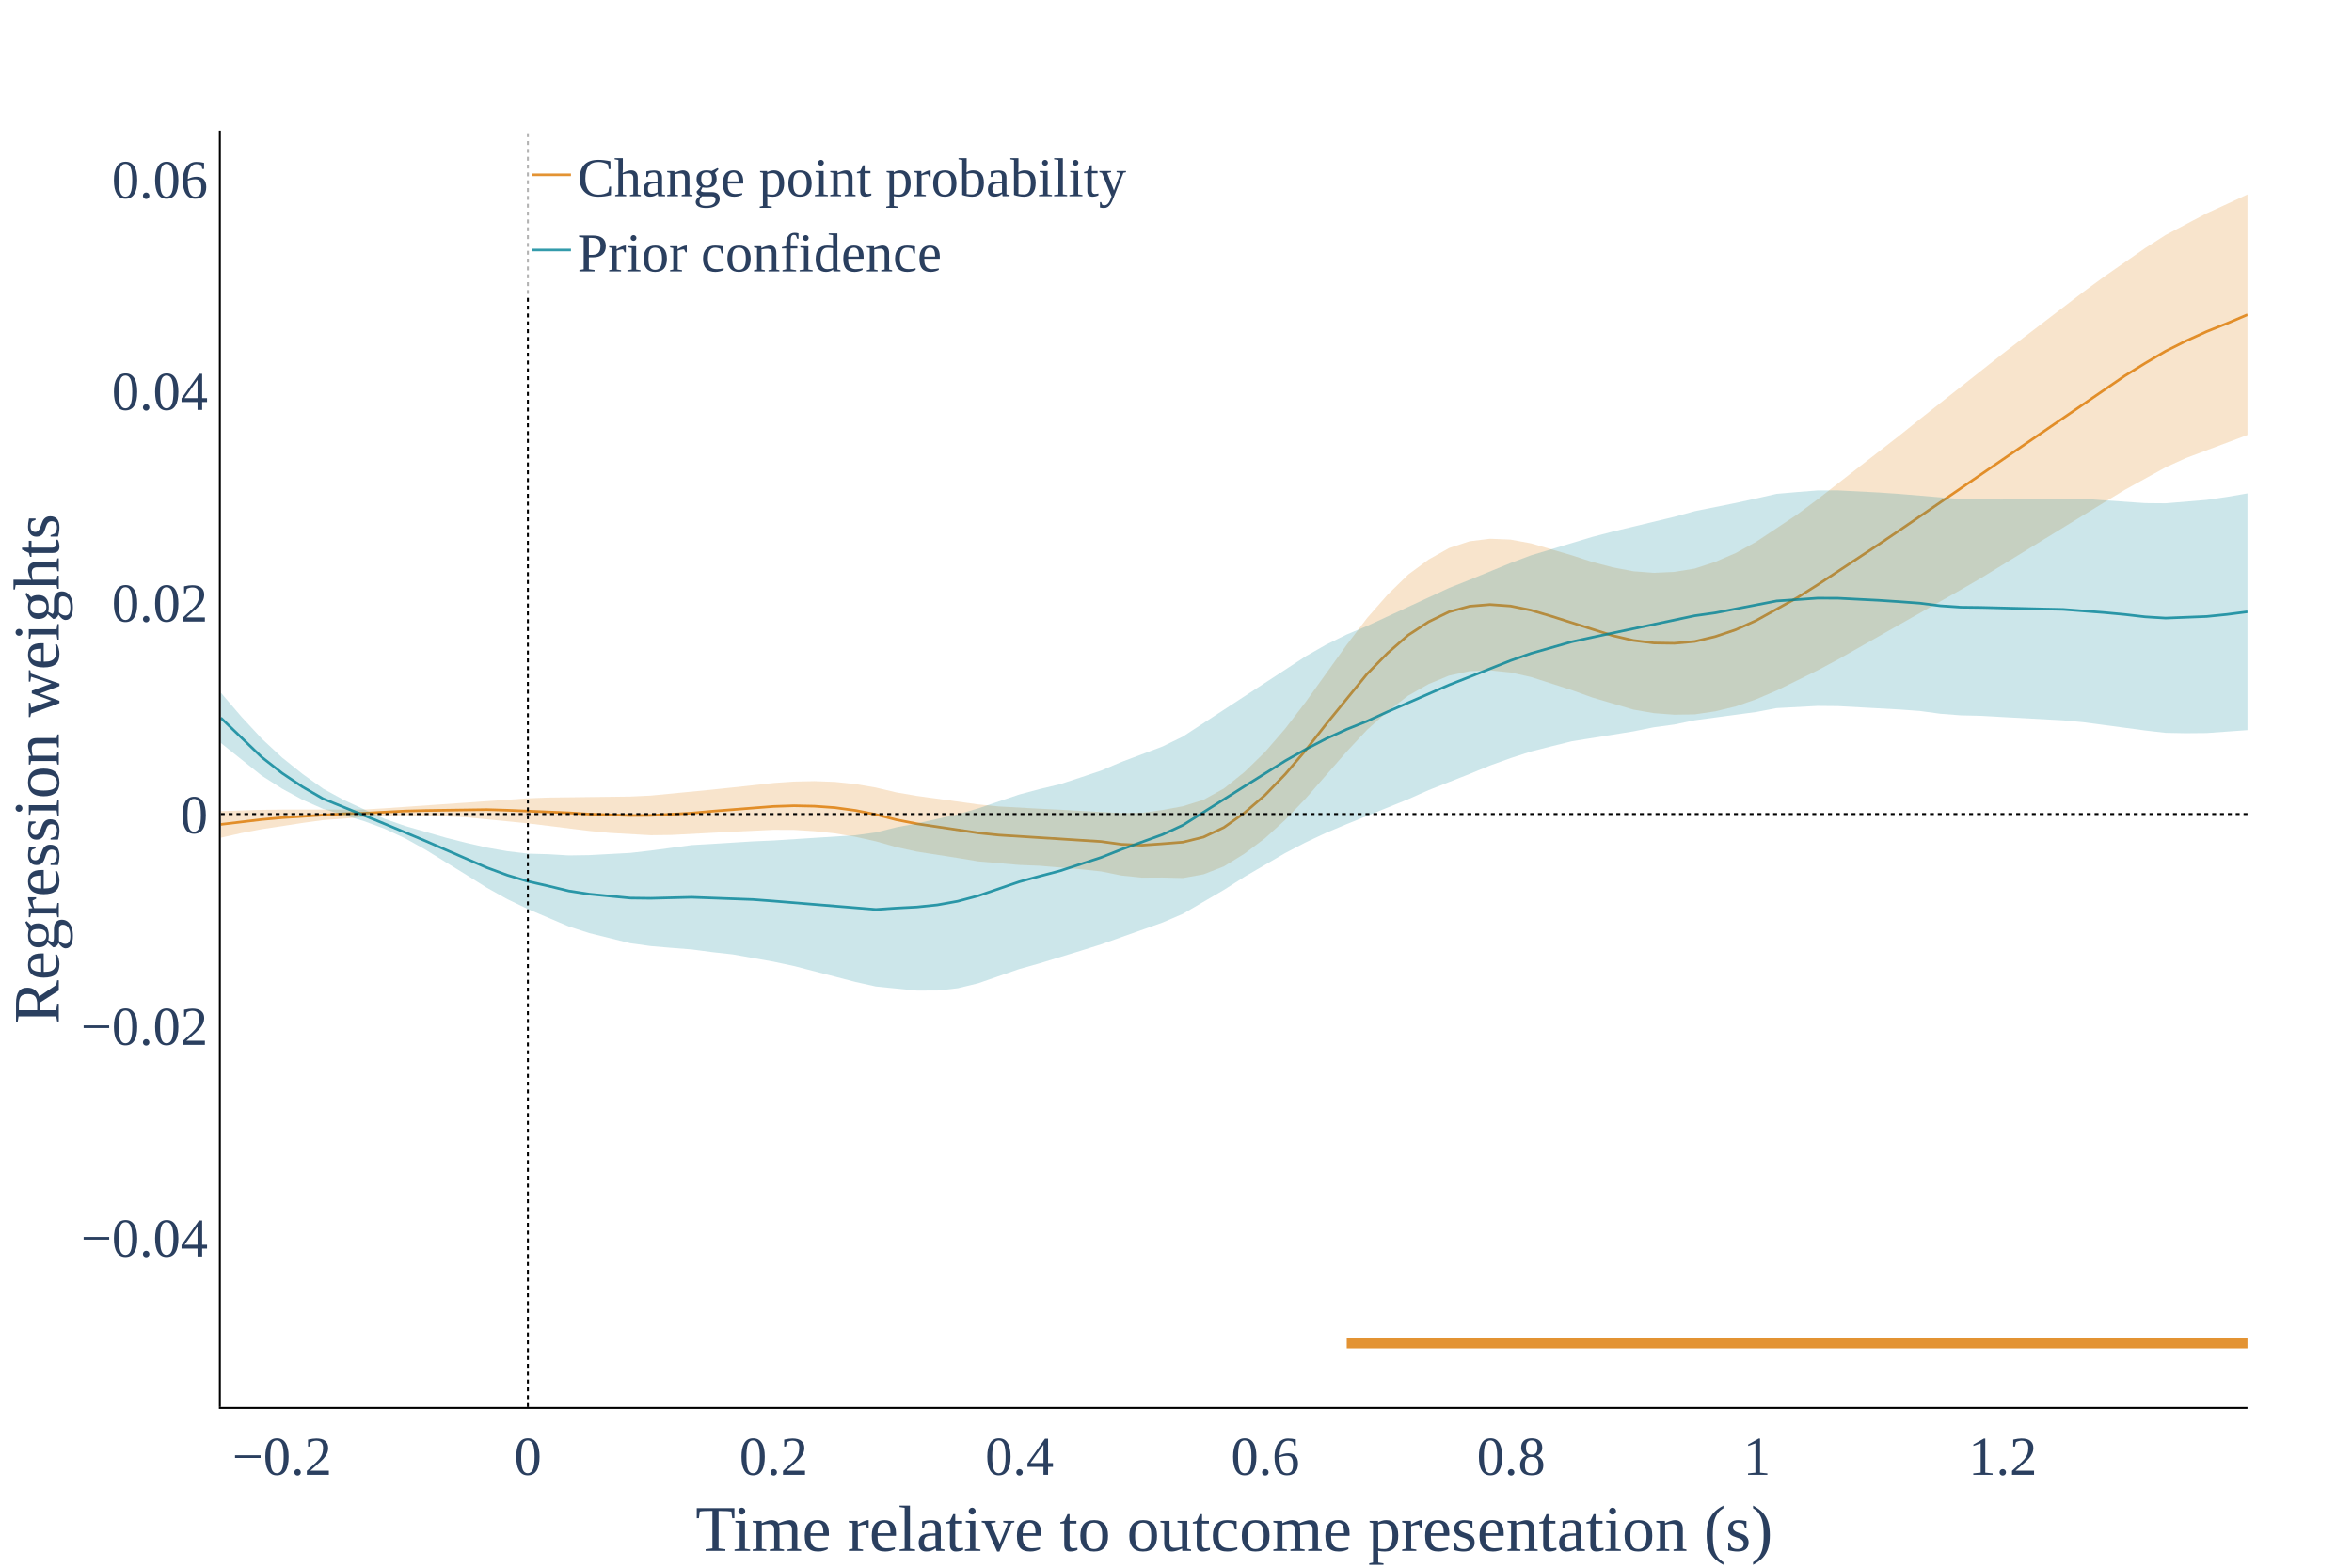
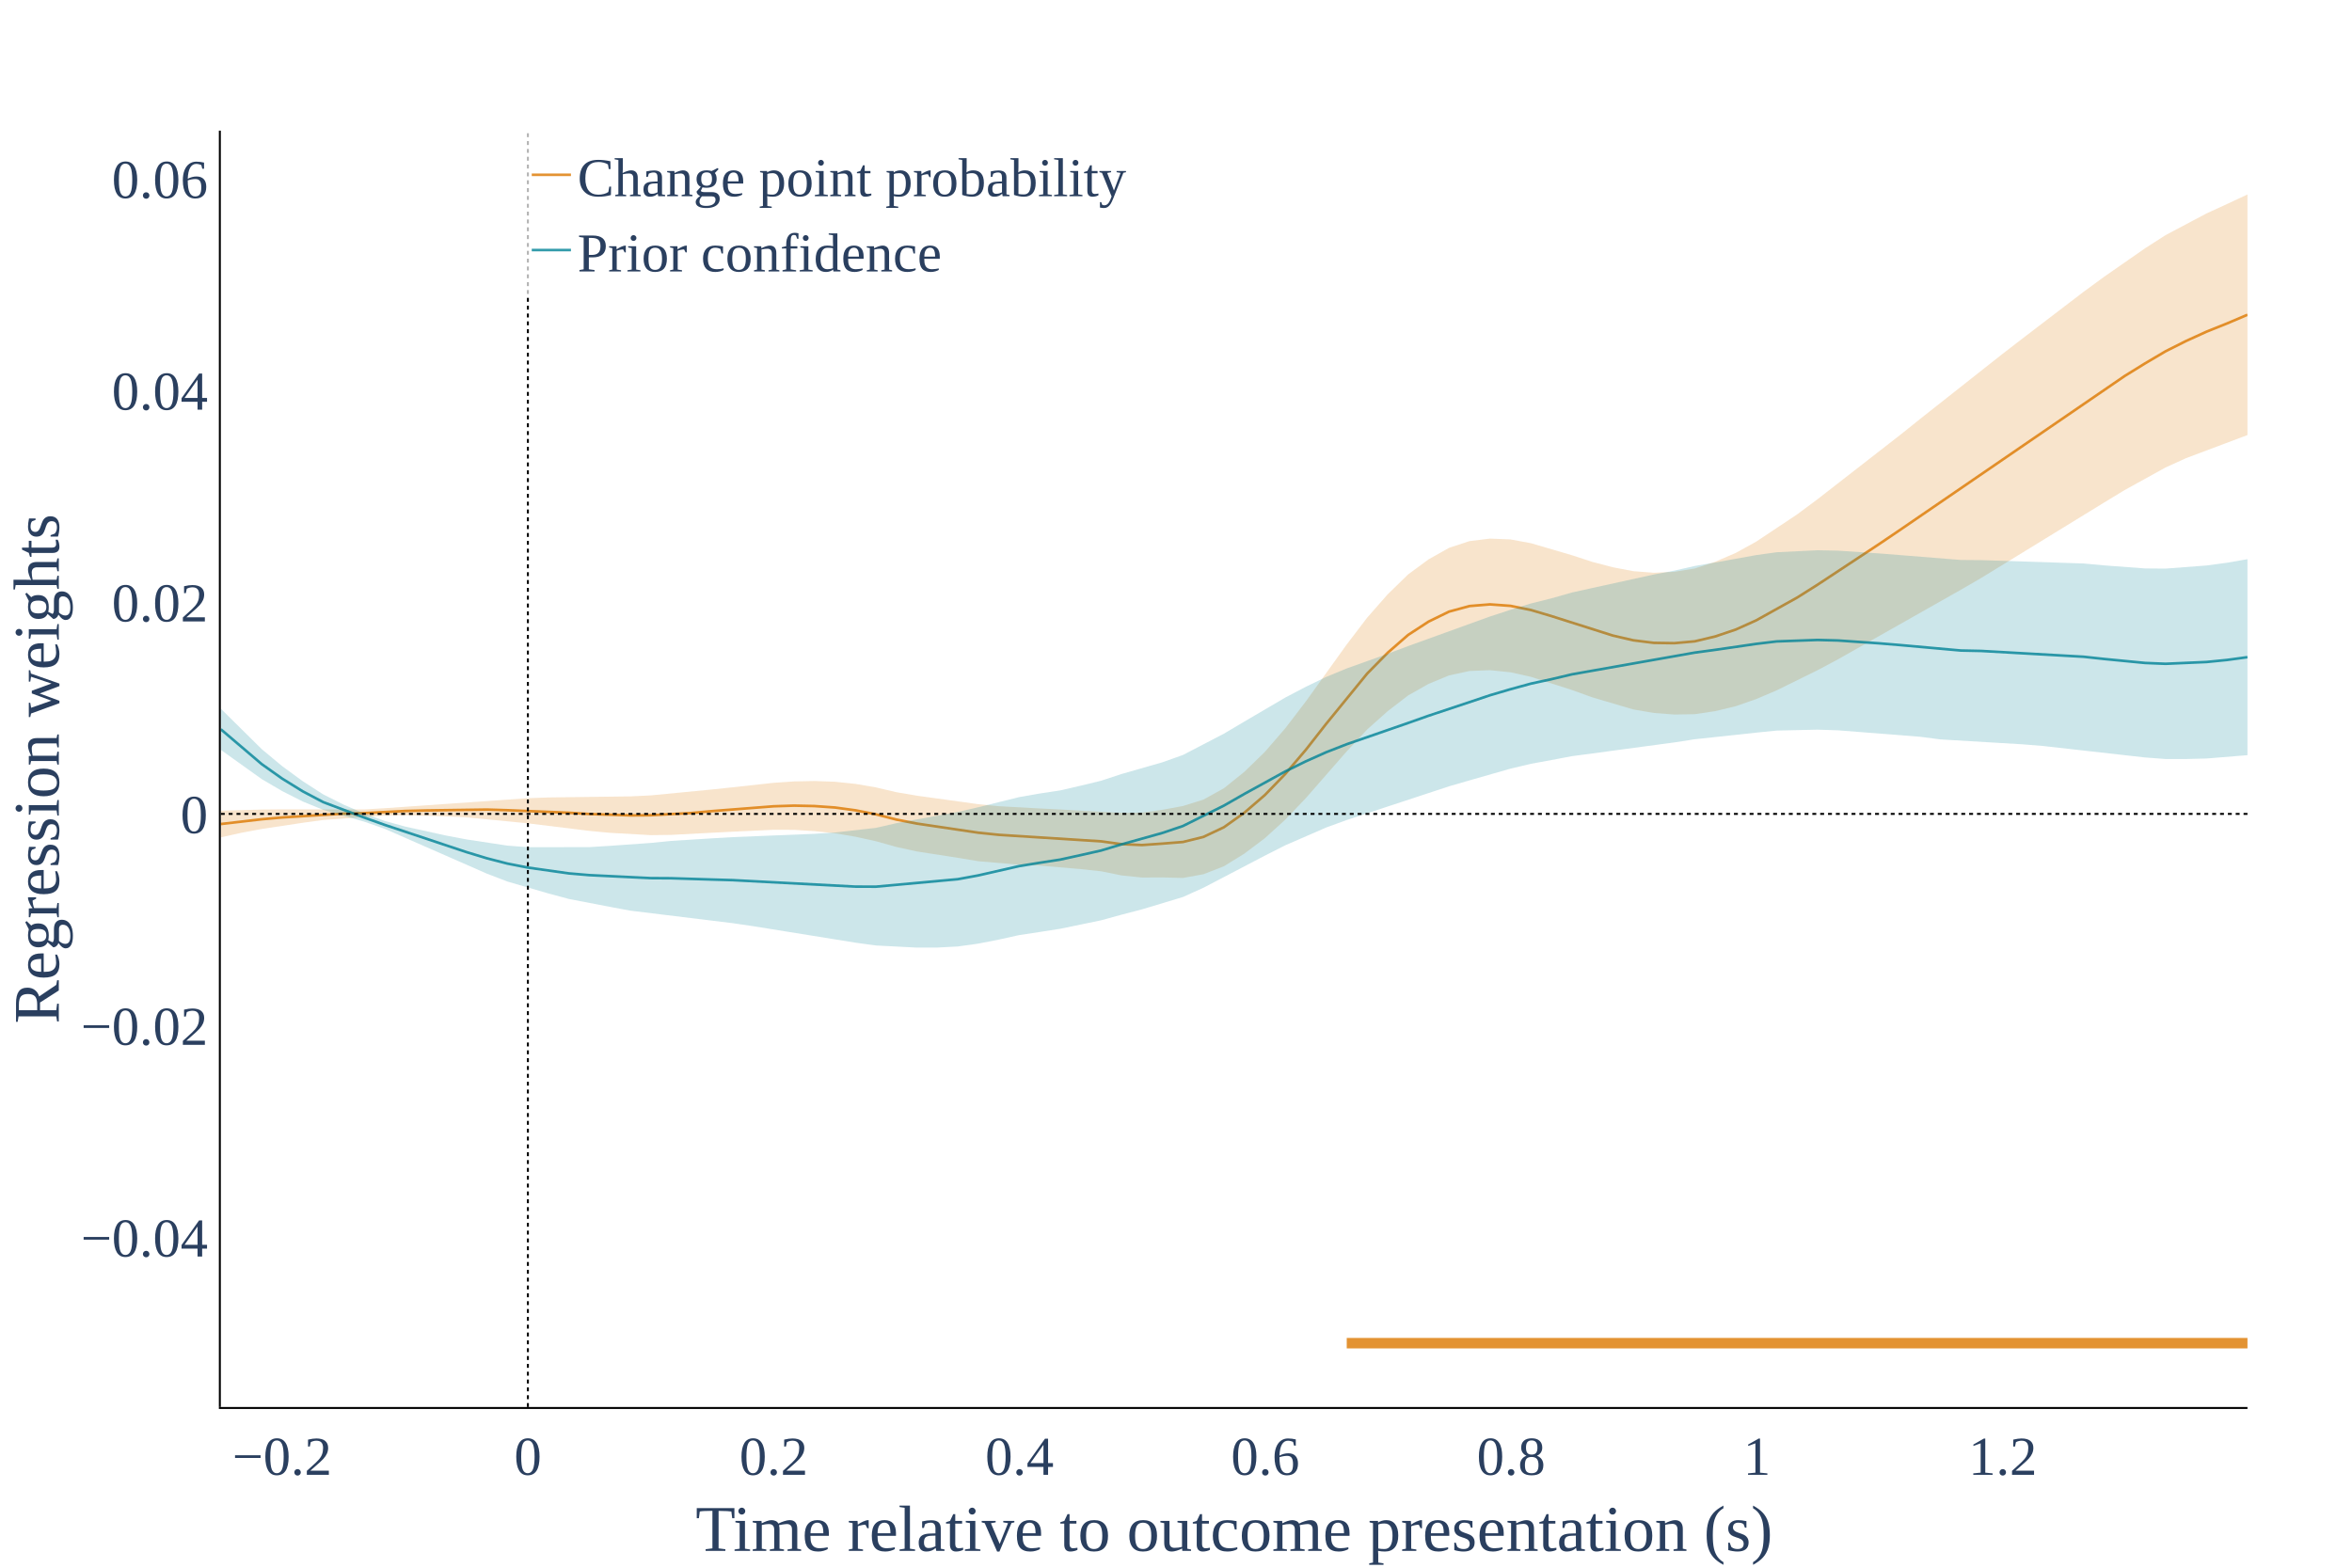
<svg xmlns="http://www.w3.org/2000/svg" class="main-svg" width="1800" height="1200" style="" viewBox="0 0 1800 1200">
  <rect x="0" y="0" width="1800" height="1200" style="fill: rgb(255, 255, 255); fill-opacity: 1;" />
-   <defs id="defs-1ab539">
+   <defs id="defs-4aef38">
    <g class="clips">
-       <clipPath id="clip1ab539xyplot" class="plotclip">
+       <clipPath id="clip4aef38xyplot" class="plotclip">
        <rect width="1551" height="977" />
      </clipPath>
-       <clipPath class="axesclip" id="clip1ab539x">
+       <clipPath class="axesclip" id="clip4aef38x">
        <rect x="169" y="0" width="1551" height="1200" />
      </clipPath>
-       <clipPath class="axesclip" id="clip1ab539y">
+       <clipPath class="axesclip" id="clip4aef38y">
        <rect x="0" y="100" width="1800" height="977" />
      </clipPath>
-       <clipPath class="axesclip" id="clip1ab539xy">
+       <clipPath class="axesclip" id="clip4aef38xy">
        <rect x="169" y="100" width="1551" height="977" />
      </clipPath>
    </g>
    <g class="gradients" />
    <g class="patterns" />
  </defs>
  <g class="bglayer">
    <rect class="bg" x="169" y="100" width="1551" height="977" style="fill: rgb(255, 255, 255); fill-opacity: 1; stroke-width: 0;" />
  </g>
  <g class="layer-below">
    <g class="imagelayer" />
    <g class="shapelayer" />
  </g>
  <g class="cartesianlayer">
    <g class="subplot xy">
      <g class="layer-subplot">
        <g class="shapelayer" />
        <g class="imagelayer" />
      </g>
      <g class="minor-gridlayer">
        <g class="x" />
        <g class="y" />
      </g>
      <g class="gridlayer">
        <g class="x">
          <path class="xgrid crisp" transform="translate(215.88,0)" d="M0,100v977" style="stroke: rgb(255, 255, 255); stroke-opacity: 1; stroke-width: 1px;" />
          <path class="xgrid crisp" transform="translate(592.12,0)" d="M0,100v977" style="stroke: rgb(255, 255, 255); stroke-opacity: 1; stroke-width: 1px;" />
          <path class="xgrid crisp" transform="translate(780.24,0)" d="M0,100v977" style="stroke: rgb(255, 255, 255); stroke-opacity: 1; stroke-width: 1px;" />
          <path class="xgrid crisp" transform="translate(968.36,0)" d="M0,100v977" style="stroke: rgb(255, 255, 255); stroke-opacity: 1; stroke-width: 1px;" />
          <path class="xgrid crisp" transform="translate(1156.48,0)" d="M0,100v977" style="stroke: rgb(255, 255, 255); stroke-opacity: 1; stroke-width: 1px;" />
          <path class="xgrid crisp" transform="translate(1344.6,0)" d="M0,100v977" style="stroke: rgb(255, 255, 255); stroke-opacity: 1; stroke-width: 1px;" />
          <path class="xgrid crisp" transform="translate(1532.73,0)" d="M0,100v977" style="stroke: rgb(255, 255, 255); stroke-opacity: 1; stroke-width: 1px;" />
        </g>
        <g class="y">
-           <path class="ygrid crisp" transform="translate(0,947.14)" d="M169,0h1551" style="stroke: rgb(255, 255, 255); stroke-opacity: 1; stroke-width: 1px;" />
-           <path class="ygrid crisp" transform="translate(0,785.12)" d="M169,0h1551" style="stroke: rgb(255, 255, 255); stroke-opacity: 1; stroke-width: 1px;" />
-           <path class="ygrid crisp" transform="translate(0,461.08)" d="M169,0h1551" style="stroke: rgb(255, 255, 255); stroke-opacity: 1; stroke-width: 1px;" />
-           <path class="ygrid crisp" transform="translate(0,299.06)" d="M169,0h1551" style="stroke: rgb(255, 255, 255); stroke-opacity: 1; stroke-width: 1px;" />
-           <path class="ygrid crisp" transform="translate(0,137.04)" d="M169,0h1551" style="stroke: rgb(255, 255, 255); stroke-opacity: 1; stroke-width: 1px;" />
+           <path class="ygrid crisp" transform="translate(0,947.12)" d="M169,0h1551" style="stroke: rgb(255, 255, 255); stroke-opacity: 1; stroke-width: 1px;" />
+           <path class="ygrid crisp" transform="translate(0,785.07)" d="M169,0h1551" style="stroke: rgb(255, 255, 255); stroke-opacity: 1; stroke-width: 1px;" />
+           <path class="ygrid crisp" transform="translate(0,460.96)" d="M169,0h1551" style="stroke: rgb(255, 255, 255); stroke-opacity: 1; stroke-width: 1px;" />
+           <path class="ygrid crisp" transform="translate(0,298.9)" d="M169,0h1551" style="stroke: rgb(255, 255, 255); stroke-opacity: 1; stroke-width: 1px;" />
+           <path class="ygrid crisp" transform="translate(0,136.85)" d="M169,0h1551" style="stroke: rgb(255, 255, 255); stroke-opacity: 1; stroke-width: 1px;" />
        </g>
      </g>
      <g class="zerolinelayer">
        <path class="xzl zl crisp" transform="translate(404,0)" d="M0,100v977" style="stroke: rgb(255, 255, 255); stroke-opacity: 1; stroke-width: 2px;" />
-         <path class="yzl zl crisp" transform="translate(0,623.1)" d="M169,0h1551" style="stroke: rgb(255, 255, 255); stroke-opacity: 1; stroke-width: 2px;" />
+         <path class="yzl zl crisp" transform="translate(0,623.01)" d="M169,0h1551" style="stroke: rgb(255, 255, 255); stroke-opacity: 1; stroke-width: 2px;" />
      </g>
      <g class="layer-between">
        <g class="shapelayer" />
        <g class="imagelayer" />
      </g>
      <path class="xlines-below" />
      <path class="ylines-below" />
      <g class="overlines-below" />
      <g class="xaxislayer-below" />
      <g class="yaxislayer-below" />
      <g class="overaxes-below" />
      <g class="overplot">
-         <g class="xy" transform="translate(169,100)" clip-path="url(#clip1ab539xyplot)">
+         <g class="xy" transform="translate(169,100)" clip-path="url(#clip4aef38xyplot)">
          <g class="scatterlayer mlayer">
-             <g class="trace scatter trace9d905a" style="stroke-miterlimit: 2; opacity: 1;">
+             <g class="trace scatter trace41d641" style="stroke-miterlimit: 2; opacity: 1;">
              <g class="fills" />
              <g class="errorbars" />
              <g class="lines">
-                 <path class="js-line" d="M0,531.04L31.33,527.29L47,525.87L94,522.9L109.67,522.46L141,520.82L156.67,520.41L203.67,519.73L219.33,520.2L266.33,522.17L282,523.17L313.33,524.23L329,524.14L360.33,522.39L376,520.95L423,517.27L438.67,516.76L454.33,517.09L470,518.21L485.67,520.35L501.33,523.43L517,527.49L532.67,530.55L579.67,537.55L595.33,539.18L673.67,544.15L689.33,546.3L705,546.98L720.67,545.87L736.33,544.62L752,540.76L767.67,533.37L783.33,522.25L799,508.75L814.67,492.57L830.33,474.17L846,454.18L877.33,415.76L893,399.84L908.67,386.18L924.33,375.96L940,368.32L955.67,364.05L971.33,362.77L987,363.89L1002.67,367.07L1018.33,371.7L1065.33,386.59L1081,390.23L1096.67,392.18L1112.33,392.42L1128,391.02L1143.67,387.29L1159.33,382.04L1175,374.99L1206.33,357.55L1222,347.67L1269,316.59L1284.67,305.97L1457,187.75L1472.67,178.05L1488.33,168.82L1504,160.95L1519.67,153.83L1535.33,147.56L1551,140.9" style="vector-effect: none; fill: none; stroke: rgb(220, 120, 0); stroke-opacity: 0.8; stroke-width: 2px; opacity: 1;" />
-               </g>
-               <g class="points" />
-               <g class="text" />
-             </g>
-             <g class="trace scatter trace07db17" style="stroke-miterlimit: 2; opacity: 1;">
+                 <path class="js-line" d="M0,530.76L31.33,527.1L47,525.72L94,522.82L109.67,522.41L141,520.78L156.67,520.38L203.67,519.7L219.33,520.18L266.33,522.11L282,523.1L313.33,524.15L329,524.05L360.33,522.3L376,520.86L423,517.19L438.67,516.68L454.33,517.01L470,518.12L485.67,520.25L501.33,523.32L517,527.36L532.67,530.41L579.67,537.39L595.33,539.01L673.67,544.01L689.33,546.17L705,546.85L720.67,545.75L736.33,544.5L752,540.63L767.67,533.23L783.33,522.09L799,508.58L814.67,492.39L830.33,473.98L846,453.98L877.33,415.57L893,399.66L908.67,386L924.33,375.8L940,368.16L955.67,363.9L971.33,362.63L987,363.76L1002.67,366.95L1018.33,371.59L1065.33,386.5L1081,390.13L1096.67,392.08L1112.33,392.32L1128,390.92L1143.67,387.18L1159.33,381.92L1175,374.88L1206.33,357.44L1222,347.56L1269,316.53L1284.67,305.93L1457,187.83L1472.67,178.14L1488.33,168.9L1504,161.02L1519.67,153.88L1535.33,147.6L1551,140.93" style="vector-effect: none; fill: none; stroke: rgb(220, 120, 0); stroke-opacity: 0.8; stroke-width: 2px; opacity: 1;" />
+               </g>
+               <g class="points" />
+               <g class="text" />
+             </g>
+             <g class="trace scatter trace4bada7" style="stroke-miterlimit: 2; opacity: 1;">
              <g class="fills">
                <g>
-                   <path class="js-fill" d="M0,520.86L31.33,519.89L47,519.7L109.67,519.65L125.33,518.7L235,511.06L250.67,510.5L313.33,509.72L329,508.97L376,504.43L391.67,502.77L423,499.35L438.67,498.27L454.33,497.95L470,498.53L485.67,500.17L501.33,502.85L517,506.55L532.67,509.22L579.67,515.74L595.33,517.27L626.67,519.02L642.33,519.8L689.33,522.4L705,522.16L720.67,520.02L736.33,517.11L752,512.23L767.67,503.55L783.33,490.97L799,475.75L814.67,457.64L830.33,437.19L861.67,393.53L877.33,372.97L893,355.13L908.67,339.85L924.33,328.3L940,319.49L955.67,314.32L971.33,312.39L987,313.03L1002.67,315.91L1034,325.07L1049.67,330.19L1065.33,334.29L1081,337.27L1096.67,338.48L1112.33,337.76L1128,335.21L1143.67,330.08L1159.33,323.34L1175,314.71L1206.33,293.84L1222,282.19L1284.67,233.36L1300.33,220.8L1363,171.27L1378.67,159.17L1425.67,123.23L1441.33,111.76L1472.67,89.96L1488.33,79.92L1519.67,63.34L1535.33,56.17L1551,48.85L1551,232.95L1504,250.61L1488.33,257.72L1457,275.03L1441.33,284.56L1347.33,342.34L1331.67,351.43L1237.67,404.77L1222,413.15L1190.67,428.59L1175,435.28L1159.33,440.74L1143.67,444.5L1128,446.82L1112.33,447.08L1096.67,445.88L1081,443.18L1049.67,433.94L1034,428.3L1002.67,418.23L987,414.76L971.33,413.14L955.67,413.77L940,417.14L924.33,423.62L908.67,432.5L893,444.56L877.33,458.55L861.67,475.3L830.33,511.15L814.67,527.51L799,541.75L783.33,553.52L767.67,563.19L752,569.29L736.33,572.12L720.67,571.73L705,571.81L689.33,570.21L673.67,567.05L658,565.39L626.67,562.71L611,562.08L579.67,559.37L564,556.77L532.67,551.88L517,548.44L501.33,544.02L485.67,540.53L470,537.89L454.33,536.23L438.67,535.25L423,535.19L391.67,536.66L376,537.46L344.67,539.11L329,539.31L297.67,537.53L282,536.04L235,530.25L219.33,528.67L188,525.68L172.33,524.9L141,524.03L125.33,524.28L78.33,527.75L62.67,529.91L31.33,534.7L15.67,537.67L0,541.22Z" style="fill: rgb(220, 120, 0); fill-opacity: 0.2; stroke-width: 0;" />
+                   <path class="js-fill" d="M0,520.54L31.33,519.67L47,519.52L109.67,519.6L125.33,518.66L235,510.99L250.67,510.42L313.33,509.6L329,508.85L376,504.3L391.67,502.65L423,499.22L438.67,498.15L454.33,497.83L470,498.4L485.67,500.03L501.33,502.71L517,506.4L532.67,509.06L579.67,515.57L595.33,517.1L626.67,518.84L642.33,519.62L689.33,522.23L705,521.99L720.67,519.85L736.33,516.95L752,512.06L767.67,503.37L783.33,490.77L799,475.54L814.67,457.41L830.33,436.96L861.67,393.31L877.33,372.77L893,354.93L908.67,339.67L924.33,328.14L940,319.34L955.67,314.19L971.33,312.27L987,312.91L1002.67,315.81L1034,324.99L1049.67,330.12L1065.33,334.22L1081,337.21L1096.67,338.42L1112.33,337.7L1128,335.15L1143.67,330.01L1159.33,323.26L1175,314.63L1206.33,293.76L1222,282.11L1284.67,233.35L1300.33,220.8L1363,171.32L1378.67,159.23L1425.67,123.31L1441.33,111.84L1472.67,90.03L1488.33,79.98L1519.67,63.37L1535.33,56.19L1551,48.85L1551,233.01L1504,250.7L1488.33,257.82L1457,275.13L1441.33,284.65L1347.33,342.35L1331.67,351.43L1237.67,404.65L1222,413.01L1190.67,428.44L1175,435.13L1159.33,440.58L1143.67,444.35L1128,446.68L1112.33,446.95L1096.67,445.74L1081,443.06L1049.67,433.81L1034,428.17L1002.67,418.1L987,414.61L971.33,413L955.67,413.62L940,416.99L924.33,423.47L908.67,432.33L893,444.39L877.33,458.37L861.67,475.13L830.33,511L814.67,527.37L799,541.62L783.33,553.41L767.67,563.09L752,569.2L736.33,572.05L720.67,571.64L705,571.72L689.33,570.11L673.67,566.94L658,565.27L626.67,562.56L611,561.92L579.67,559.22L564,556.63L532.67,551.75L517,548.32L501.33,543.93L485.67,540.47L470,537.84L454.33,536.19L438.67,535.22L423,535.16L391.67,536.62L376,537.42L344.67,539.07L329,539.26L297.67,537.49L282,536L235,530.24L219.33,528.67L188,525.68L172.33,524.89L141,524L125.33,524.24L78.33,527.67L62.67,529.81L31.33,534.54L15.67,537.47L0,540.98Z" style="fill: rgb(220, 120, 0); fill-opacity: 0.2; stroke-width: 0;" />
                </g>
              </g>
              <g class="errorbars" />
              <g class="lines">
-                 <path class="js-line" d="M0,520.86L31.33,519.89L47,519.7L109.67,519.65L125.33,518.7L235,511.06L250.67,510.5L313.33,509.72L329,508.97L376,504.43L391.67,502.77L423,499.35L438.67,498.27L454.33,497.95L470,498.53L485.67,500.17L501.33,502.85L517,506.55L532.67,509.22L579.67,515.74L595.33,517.27L626.67,519.02L642.33,519.8L689.33,522.4L705,522.16L720.67,520.02L736.33,517.11L752,512.23L767.67,503.55L783.33,490.97L799,475.75L814.67,457.64L830.33,437.19L861.67,393.53L877.33,372.97L893,355.13L908.67,339.85L924.33,328.3L940,319.49L955.67,314.32L971.33,312.39L987,313.03L1002.67,315.91L1034,325.07L1049.67,330.19L1065.33,334.29L1081,337.27L1096.67,338.48L1112.33,337.76L1128,335.21L1143.67,330.08L1159.33,323.34L1175,314.71L1206.33,293.84L1222,282.19L1284.67,233.36L1300.33,220.8L1363,171.27L1378.67,159.17L1425.67,123.23L1441.33,111.76L1472.67,89.96L1488.33,79.92L1519.67,63.34L1535.33,56.17L1551,48.85L1551,232.95L1504,250.61L1488.33,257.72L1457,275.03L1441.33,284.56L1347.33,342.34L1331.67,351.43L1237.67,404.77L1222,413.15L1190.67,428.59L1175,435.28L1159.33,440.74L1143.67,444.5L1128,446.82L1112.33,447.08L1096.67,445.88L1081,443.18L1049.67,433.94L1034,428.3L1002.67,418.23L987,414.76L971.33,413.14L955.67,413.77L940,417.14L924.33,423.62L908.67,432.5L893,444.56L877.33,458.55L861.67,475.3L830.33,511.15L814.67,527.51L799,541.75L783.33,553.52L767.67,563.19L752,569.29L736.33,572.12L720.67,571.73L705,571.81L689.33,570.21L673.67,567.05L658,565.39L626.67,562.71L611,562.08L579.67,559.37L564,556.77L532.67,551.88L517,548.44L501.33,544.02L485.67,540.53L470,537.89L454.33,536.23L438.67,535.25L423,535.19L391.67,536.66L376,537.46L344.67,539.11L329,539.31L297.67,537.53L282,536.04L235,530.25L219.33,528.67L188,525.68L172.33,524.9L141,524.03L125.33,524.28L78.33,527.75L62.67,529.91L31.33,534.7L15.67,537.67L0,541.22" style="vector-effect: none; fill: none; stroke: rgb(255, 255, 255); stroke-opacity: 0; stroke-width: 2px; opacity: 1;" />
-               </g>
-               <g class="points" />
-               <g class="text" />
-             </g>
-             <g class="trace scatter trace3b765e" style="stroke-miterlimit: 2; opacity: 1;">
+                 <path class="js-line" d="M0,520.54L31.33,519.67L47,519.52L109.67,519.6L125.33,518.66L235,510.99L250.67,510.42L313.33,509.6L329,508.85L376,504.3L391.67,502.65L423,499.22L438.67,498.15L454.33,497.83L470,498.4L485.67,500.03L501.33,502.71L517,506.4L532.67,509.06L579.67,515.57L595.33,517.1L626.67,518.84L642.33,519.62L689.33,522.23L705,521.99L720.67,519.85L736.33,516.95L752,512.06L767.67,503.37L783.33,490.77L799,475.54L814.67,457.41L830.33,436.96L861.67,393.31L877.33,372.77L893,354.93L908.67,339.67L924.33,328.14L940,319.34L955.67,314.19L971.33,312.27L987,312.91L1002.67,315.81L1034,324.99L1049.67,330.12L1065.33,334.22L1081,337.21L1096.67,338.42L1112.33,337.7L1128,335.15L1143.67,330.01L1159.33,323.26L1175,314.63L1206.33,293.76L1222,282.11L1284.67,233.35L1300.33,220.8L1363,171.32L1378.67,159.23L1425.67,123.31L1441.33,111.84L1472.67,90.03L1488.33,79.98L1519.67,63.37L1535.33,56.19L1551,48.85L1551,233.01L1504,250.7L1488.33,257.82L1457,275.13L1441.33,284.65L1347.33,342.35L1331.67,351.43L1237.67,404.65L1222,413.01L1190.67,428.44L1175,435.13L1159.33,440.58L1143.67,444.35L1128,446.68L1112.33,446.95L1096.67,445.74L1081,443.06L1049.67,433.81L1034,428.17L1002.67,418.1L987,414.61L971.33,413L955.67,413.62L940,416.99L924.33,423.47L908.67,432.33L893,444.39L877.33,458.37L861.67,475.13L830.33,511L814.67,527.37L799,541.62L783.33,553.41L767.67,563.09L752,569.2L736.33,572.05L720.67,571.64L705,571.72L689.33,570.11L673.67,566.94L658,565.27L626.67,562.56L611,561.92L579.67,559.22L564,556.63L532.67,551.75L517,548.32L501.33,543.93L485.67,540.47L470,537.84L454.33,536.19L438.67,535.22L423,535.16L391.67,536.62L376,537.42L344.67,539.07L329,539.26L297.67,537.49L282,536L235,530.24L219.33,528.67L188,525.68L172.33,524.89L141,524L125.33,524.24L78.33,527.67L62.67,529.81L31.33,534.54L15.67,537.47L0,540.98" style="vector-effect: none; fill: none; stroke: rgb(255, 255, 255); stroke-opacity: 0; stroke-width: 2px; opacity: 1;" />
+               </g>
+               <g class="points" />
+               <g class="text" />
+             </g>
+             <g class="trace scatter tracebc83f7" style="stroke-miterlimit: 2; opacity: 1;">
              <g class="fills" />
              <g class="errorbars" />
              <g class="lines">
-                 <path class="js-line" d="M0,449.47L31.33,479.59L47,491.88L62.67,502.39L78.33,511.45L109.67,524.2L125.33,530.59L156.67,543.72L172.33,550.57L203.67,564.17L219.33,569.93L235,574.63L250.67,578.2L266.33,581.99L282,584.4L313.33,587.43L329,587.62L360.33,586.82L376,587.4L407.33,588.55L423,589.73L501.33,596.15L517,595.1L532.67,594.29L548.33,592.67L564,589.87L579.67,585.69L611,574.97L626.67,570.68L642.33,566.58L658,561.45L673.67,556.36L689.33,550.17L720.67,538.8L736.33,531.61L783.33,501.94L799,492.16L814.67,482.35L830.33,473.54L846,465.4L861.67,458.25L877.33,451.96L893,444.78L940,424.29L955.67,418.13L987,405.65L1002.67,400.16L1034,391.24L1049.67,387.82L1128,371.31L1143.67,369.11L1190.67,360.01L1206.33,358.97L1222,357.87L1237.67,357.93L1269,359.53L1284.67,360.57L1300.33,361.72L1316,363.72L1331.67,364.79L1347.33,364.97L1394.33,366.13L1410,366.47L1441.33,368.87L1457,370.34L1472.67,372.14L1488.33,373.11L1519.67,371.88L1535.33,370.31L1551,368.28" style="vector-effect: none; fill: none; stroke: rgb(0, 130, 150); stroke-opacity: 0.8; stroke-width: 2px; opacity: 1;" />
-               </g>
-               <g class="points" />
-               <g class="text" />
-             </g>
-             <g class="trace scatter trace1c449e" style="stroke-miterlimit: 2; opacity: 1;">
+                 <path class="js-line" d="M0,458.23L31.33,484.92L47,496.03L62.67,505.72L78.33,513.98L109.67,525.8L125.33,531.38L188,552.25L203.67,557L219.33,561.04L235,564.1L266.33,568.54L282,569.88L329,572.17L344.67,572.27L376,573.25L391.67,573.71L485.67,578.68L501.33,578.71L564,572.99L579.67,570.1L611,562.96L626.67,560.41L642.33,558L658,554.57L673.67,551.04L689.33,546.31L720.67,537.56L736.33,532.26L767.67,516.66L783.33,507.71L814.67,490.48L830.33,482.78L846,475.77L861.67,469.67L908.67,453.4L924.33,447.85L971.33,432.18L987,427.57L1002.67,423.28L1018.33,419.89L1034,416.18L1049.67,413.4L1128,399.55L1143.67,397.43L1175,392.86L1190.67,390.98L1222,389.86L1237.67,390.27L1269,392.42L1284.67,393.72L1331.67,397.95L1347.33,398.28L1425.67,402.72L1441.33,404.42L1472.67,407.47L1488.33,408.11L1519.67,406.73L1535.33,405.17L1551,403.04" style="vector-effect: none; fill: none; stroke: rgb(0, 130, 150); stroke-opacity: 0.8; stroke-width: 2px; opacity: 1;" />
+               </g>
+               <g class="points" />
+               <g class="text" />
+             </g>
+             <g class="trace scatter trace8b5f61" style="stroke-miterlimit: 2; opacity: 1;">
              <g class="fills">
                <g>
-                   <path class="js-fill" d="M0,430.22L15.67,448.48L31.33,465.41L47,479.98L62.67,492.5L78.33,503.71L94,512.28L125.33,526.78L141,532.21L172.33,541.24L188,545.19L203.67,548.79L219.33,551.55L235,553.41L250.67,553.86L266.33,554.79L282,554.55L313.33,552.86L329,551.06L360.33,546.89L376,546L407.33,544.03L423,543.35L485.67,539.31L501.33,537.17L517,533.25L532.67,530.31L564,523.3L579.67,518.74L611,508.17L626.67,503.98L642.33,500.24L658,495.11L673.67,489.86L689.33,483.22L720.67,471.42L736.33,463.77L830.33,402.31L846,393.39L861.67,385.68L877.33,379.08L940,350.05L955.67,343.82L987,330.97L1002.67,325.08L1049.67,310.95L1065.33,306.87L1112.33,295.58L1128,291.29L1159.33,284.98L1175,281.57L1190.67,278.01L1206.33,276.65L1222,275.41L1237.67,275.37L1269,276.99L1284.67,278.07L1331.67,282.02L1347.33,282L1363,282.37L1378.67,281.89L1425.67,281.8L1441.33,282.93L1472.67,285.11L1488.33,285.25L1519.67,282.64L1535.33,280.36L1551,277.67L1551,458.89L1519.67,461.13L1504,461.27L1488.33,460.97L1472.67,459.16L1425.67,452.85L1410,451.38L1363,448.83L1347.33,447.93L1331.67,447.56L1316,446.35L1300.33,444.22L1284.67,443.07L1237.67,440.49L1222,440.34L1190.67,442.02L1175,445L1128,451.33L1112.33,454.57L1096.67,456.7L1081,459.85L1034,467.41L1018.33,471.28L1002.67,475.24L987,480.33L971.33,485.98L955.67,492.44L924.33,504.8L908.67,511.76L861.67,530.82L846,537.42L830.33,544.76L814.67,552.93L783.33,571.21L767.67,581.17L736.33,599.46L720.67,606.18L673.67,622.86L658,627.79L626.67,637.37L611,641.77L579.67,652.63L564,656.44L548.33,658.2L532.67,658.26L501.33,655.12L485.67,651.63L438.67,639.46L423,636.12L391.67,630.54L376,628.81L360.33,626.74L344.67,625.52L329,624.18L313.33,622L282,614.25L266.33,609.18L235,595.85L219.33,588.31L203.67,579.56L188,569.76L156.67,550.43L141,541.67L125.33,534.39L109.67,528.57L78.33,519.19L62.67,512.28L47,503.77L31.33,493.76L0,468.73Z" style="fill: rgb(0, 130, 150); fill-opacity: 0.2; stroke-width: 0;" />
+                   <path class="js-fill" d="M0,442.48L31.33,473.45L47,486.5L62.67,497.96L78.33,508.06L94,515.93L109.67,522.68L125.33,528.37L141,532.68L172.33,539.58L188,542.54L219.33,547.29L235,548.48L282,548.44L297.67,547.46L329,545.24L344.67,543.67L376,541.71L391.67,540.79L454.33,538.25L470,537.21L501.33,533.7L517,530.1L564,521.48L579.67,517.91L611,510.15L626.67,507.41L642.33,505.04L658,501.42L673.67,497.63L689.33,492.47L720.67,483.48L736.33,477.9L767.67,461.6L783.33,452.32L814.67,433.93L830.33,425.72L846,418.13L861.67,411.65L893,400.42L908.67,394.53L971.33,371.88L987,366.77L1002.67,361.91L1018.33,358L1034,353.54L1049.67,350.07L1096.67,339.76L1112.33,336.81L1128,333.23L1143.67,330.55L1175,324.9L1190.67,322.72L1222,321.19L1237.67,321.51L1269,323.61L1284.67,324.85L1331.67,328.63L1347.33,328.76L1425.67,331.33L1441.33,332.78L1472.67,335.12L1488.33,335.24L1519.67,332.86L1535.33,330.75L1551,328.03L1551,478.05L1519.67,480.6L1504,480.99L1488.33,480.98L1472.67,479.81L1394.33,470.99L1378.67,469.73L1316,465.98L1300.33,463.95L1237.67,459.03L1222,458.52L1190.67,459.23L1175,460.81L1128,465.87L1112.33,468.3L1065.33,474.61L1049.67,476.74L1034,478.81L1018.33,481.78L1002.67,484.65L987,488.37L955.67,497.33L940,501.88L861.67,527.69L846,533.4L814.67,547.02L799,554.96L752,579.54L736.33,586.62L705,596.07L689.33,600.15L673.67,604.46L658,607.71L642.33,610.95L626.67,613.4L611,615.77L595.33,619.24L579.67,622.3L564,624.49L548.33,625.31L532.67,625.35L501.33,623.72L485.67,621.57L407.33,608.94L391.67,606.64L313.33,597.06L297.67,594.14L266.33,588.11L250.67,583.89L219.33,574.78L203.67,568.77L125.33,534.39L109.67,528.92L78.33,519.9L62.67,513.49L47,505.57L31.33,496.39L0,473.98Z" style="fill: rgb(0, 130, 150); fill-opacity: 0.2; stroke-width: 0;" />
                </g>
              </g>
              <g class="errorbars" />
              <g class="lines">
-                 <path class="js-line" d="M0,430.22L15.67,448.48L31.33,465.41L47,479.98L62.67,492.5L78.33,503.71L94,512.28L125.33,526.78L141,532.21L172.33,541.24L188,545.19L203.67,548.79L219.33,551.55L235,553.41L250.67,553.86L266.33,554.79L282,554.55L313.33,552.86L329,551.06L360.33,546.89L376,546L407.33,544.03L423,543.35L485.67,539.31L501.33,537.17L517,533.25L532.67,530.31L564,523.3L579.67,518.74L611,508.17L626.67,503.98L642.33,500.24L658,495.11L673.67,489.86L689.33,483.22L720.67,471.42L736.33,463.77L830.33,402.31L846,393.39L861.67,385.68L877.33,379.08L940,350.05L955.67,343.82L987,330.97L1002.67,325.08L1049.67,310.95L1065.33,306.87L1112.33,295.58L1128,291.29L1159.33,284.98L1175,281.57L1190.67,278.01L1206.33,276.65L1222,275.41L1237.67,275.37L1269,276.99L1284.67,278.07L1331.67,282.02L1347.33,282L1363,282.37L1378.67,281.89L1425.67,281.8L1441.33,282.93L1472.67,285.11L1488.33,285.25L1519.67,282.64L1535.33,280.36L1551,277.67L1551,458.89L1519.67,461.13L1504,461.27L1488.33,460.97L1472.67,459.16L1425.67,452.85L1410,451.38L1363,448.83L1347.33,447.93L1331.67,447.56L1316,446.35L1300.33,444.22L1284.67,443.07L1237.67,440.49L1222,440.34L1190.67,442.02L1175,445L1128,451.33L1112.33,454.57L1096.67,456.7L1081,459.85L1034,467.41L1018.33,471.28L1002.67,475.24L987,480.33L971.33,485.98L955.67,492.44L924.33,504.8L908.67,511.76L861.67,530.82L846,537.42L830.33,544.76L814.67,552.93L783.33,571.21L767.67,581.17L736.33,599.46L720.67,606.18L673.67,622.86L658,627.79L626.67,637.37L611,641.77L579.67,652.63L564,656.44L548.33,658.2L532.67,658.26L501.33,655.12L485.67,651.63L438.67,639.46L423,636.12L391.67,630.54L376,628.81L360.33,626.74L344.67,625.52L329,624.18L313.33,622L282,614.25L266.33,609.18L235,595.85L219.33,588.31L203.67,579.56L188,569.76L156.67,550.43L141,541.67L125.33,534.39L109.67,528.57L78.33,519.19L62.67,512.28L47,503.77L31.33,493.76L0,468.73" style="vector-effect: none; fill: none; stroke: rgb(255, 255, 255); stroke-opacity: 0; stroke-width: 2px; opacity: 1;" />
-               </g>
-               <g class="points" />
-               <g class="text" />
-             </g>
-             <g class="trace scatter trace0bb179" style="stroke-miterlimit: 2; opacity: 1;">
+                 <path class="js-line" d="M0,442.48L31.33,473.45L47,486.5L62.67,497.96L78.33,508.06L94,515.93L109.67,522.68L125.33,528.37L141,532.68L172.33,539.58L188,542.54L219.33,547.29L235,548.48L282,548.44L297.67,547.46L329,545.24L344.67,543.67L376,541.71L391.67,540.79L454.33,538.25L470,537.21L501.33,533.7L517,530.1L564,521.48L579.67,517.91L611,510.15L626.67,507.41L642.33,505.04L658,501.42L673.67,497.63L689.33,492.47L720.67,483.48L736.33,477.9L767.67,461.6L783.33,452.32L814.67,433.93L830.33,425.72L846,418.13L861.67,411.65L893,400.42L908.67,394.53L971.33,371.88L987,366.77L1002.67,361.91L1018.33,358L1034,353.54L1049.67,350.07L1096.67,339.76L1112.33,336.81L1128,333.23L1143.67,330.55L1175,324.9L1190.67,322.72L1222,321.19L1237.67,321.51L1269,323.61L1284.67,324.85L1331.67,328.63L1347.33,328.76L1425.67,331.33L1441.33,332.78L1472.67,335.12L1488.33,335.24L1519.67,332.86L1535.33,330.75L1551,328.03L1551,478.05L1519.67,480.6L1504,480.99L1488.33,480.98L1472.67,479.81L1394.33,470.99L1378.67,469.73L1316,465.98L1300.33,463.95L1237.67,459.03L1222,458.52L1190.67,459.23L1175,460.81L1128,465.87L1112.33,468.3L1065.33,474.61L1049.67,476.74L1034,478.81L1018.33,481.78L1002.67,484.65L987,488.37L955.67,497.33L940,501.88L861.67,527.69L846,533.4L814.67,547.02L799,554.96L752,579.54L736.33,586.62L705,596.07L689.33,600.15L673.67,604.46L658,607.71L642.33,610.95L626.67,613.4L611,615.77L595.33,619.24L579.67,622.3L564,624.49L548.33,625.31L532.67,625.35L501.33,623.72L485.67,621.57L407.33,608.94L391.67,606.64L313.33,597.06L297.67,594.14L266.33,588.11L250.67,583.89L219.33,574.78L203.67,568.77L125.33,534.39L109.67,528.92L78.33,519.9L62.67,513.49L47,505.57L31.33,496.39L0,473.98" style="vector-effect: none; fill: none; stroke: rgb(255, 255, 255); stroke-opacity: 0; stroke-width: 2px; opacity: 1;" />
+               </g>
+               <g class="points" />
+               <g class="text" />
+             </g>
+             <g class="trace scatter trace0919ef" style="stroke-miterlimit: 2; opacity: 1;">
              <g class="fills" />
              <g class="errorbars" />
              <g class="lines">
                <path class="js-line" d="M861.67,928.15L1551,928.15" style="vector-effect: none; fill: none; stroke: rgb(220, 120, 0); stroke-opacity: 0.8; stroke-width: 8px; opacity: 1;" />
              </g>
              <g class="points" />
              <g class="text" />
            </g>
          </g>
        </g>
      </g>
      <path class="xlines-above crisp" d="M167.5,1077.75H1720" style="fill: none; stroke-width: 1.5px; stroke: rgb(0, 0, 0); stroke-opacity: 1;" />
      <path class="ylines-above crisp" d="M168.25,100V1077" style="fill: none; stroke-width: 1.5px; stroke: rgb(0, 0, 0); stroke-opacity: 1;" />
      <g class="overlines-above" />
      <g class="xaxislayer-above">
        <g class="xtick">
          <text text-anchor="middle" x="0" y="1128.9" transform="translate(215.88,0)" style="font-family: 'Times New Roman'; font-size: 42px; fill: rgb(42, 63, 95); fill-opacity: 1; white-space: pre; opacity: 1;">−0.2</text>
        </g>
        <g class="xtick">
          <text text-anchor="middle" x="0" y="1128.9" style="font-family: 'Times New Roman'; font-size: 42px; fill: rgb(42, 63, 95); fill-opacity: 1; white-space: pre; opacity: 1;" transform="translate(404,0)">0</text>
        </g>
        <g class="xtick">
          <text text-anchor="middle" x="0" y="1128.9" style="font-family: 'Times New Roman'; font-size: 42px; fill: rgb(42, 63, 95); fill-opacity: 1; white-space: pre; opacity: 1;" transform="translate(592.12,0)">0.2</text>
        </g>
        <g class="xtick">
          <text text-anchor="middle" x="0" y="1128.9" style="font-family: 'Times New Roman'; font-size: 42px; fill: rgb(42, 63, 95); fill-opacity: 1; white-space: pre; opacity: 1;" transform="translate(780.24,0)">0.4</text>
        </g>
        <g class="xtick">
          <text text-anchor="middle" x="0" y="1128.9" style="font-family: 'Times New Roman'; font-size: 42px; fill: rgb(42, 63, 95); fill-opacity: 1; white-space: pre; opacity: 1;" transform="translate(968.36,0)">0.6</text>
        </g>
        <g class="xtick">
          <text text-anchor="middle" x="0" y="1128.9" style="font-family: 'Times New Roman'; font-size: 42px; fill: rgb(42, 63, 95); fill-opacity: 1; white-space: pre; opacity: 1;" transform="translate(1156.48,0)">0.8</text>
        </g>
        <g class="xtick">
          <text text-anchor="middle" x="0" y="1128.9" style="font-family: 'Times New Roman'; font-size: 42px; fill: rgb(42, 63, 95); fill-opacity: 1; white-space: pre; opacity: 1;" transform="translate(1344.6,0)">1</text>
        </g>
        <g class="xtick">
          <text text-anchor="middle" x="0" y="1128.9" style="font-family: 'Times New Roman'; font-size: 42px; fill: rgb(42, 63, 95); fill-opacity: 1; white-space: pre; opacity: 1;" transform="translate(1532.73,0)">1.2</text>
        </g>
      </g>
      <g class="yaxislayer-above">
        <g class="ytick">
-           <text text-anchor="end" x="159.1" y="14.7" transform="translate(0,947.14)" style="font-family: 'Times New Roman'; font-size: 42px; fill: rgb(42, 63, 95); fill-opacity: 1; white-space: pre; opacity: 1;">−0.04</text>
-         </g>
-         <g class="ytick">
-           <text text-anchor="end" x="159.1" y="14.7" style="font-family: 'Times New Roman'; font-size: 42px; fill: rgb(42, 63, 95); fill-opacity: 1; white-space: pre; opacity: 1;" transform="translate(0,785.12)">−0.02</text>
-         </g>
-         <g class="ytick">
-           <text text-anchor="end" x="159.1" y="14.7" style="font-family: 'Times New Roman'; font-size: 42px; fill: rgb(42, 63, 95); fill-opacity: 1; white-space: pre; opacity: 1;" transform="translate(0,623.1)">0</text>
-         </g>
-         <g class="ytick">
-           <text text-anchor="end" x="159.1" y="14.7" style="font-family: 'Times New Roman'; font-size: 42px; fill: rgb(42, 63, 95); fill-opacity: 1; white-space: pre; opacity: 1;" transform="translate(0,461.08)">0.02</text>
-         </g>
-         <g class="ytick">
-           <text text-anchor="end" x="159.1" y="14.7" style="font-family: 'Times New Roman'; font-size: 42px; fill: rgb(42, 63, 95); fill-opacity: 1; white-space: pre; opacity: 1;" transform="translate(0,299.06)">0.04</text>
-         </g>
-         <g class="ytick">
-           <text text-anchor="end" x="159.1" y="14.7" style="font-family: 'Times New Roman'; font-size: 42px; fill: rgb(42, 63, 95); fill-opacity: 1; white-space: pre; opacity: 1;" transform="translate(0,137.04)">0.06</text>
+           <text text-anchor="end" x="159.1" y="14.7" transform="translate(0,947.12)" style="font-family: 'Times New Roman'; font-size: 42px; fill: rgb(42, 63, 95); fill-opacity: 1; white-space: pre; opacity: 1;">−0.04</text>
+         </g>
+         <g class="ytick">
+           <text text-anchor="end" x="159.1" y="14.7" style="font-family: 'Times New Roman'; font-size: 42px; fill: rgb(42, 63, 95); fill-opacity: 1; white-space: pre; opacity: 1;" transform="translate(0,785.07)">−0.02</text>
+         </g>
+         <g class="ytick">
+           <text text-anchor="end" x="159.1" y="14.7" style="font-family: 'Times New Roman'; font-size: 42px; fill: rgb(42, 63, 95); fill-opacity: 1; white-space: pre; opacity: 1;" transform="translate(0,623.01)">0</text>
+         </g>
+         <g class="ytick">
+           <text text-anchor="end" x="159.1" y="14.7" style="font-family: 'Times New Roman'; font-size: 42px; fill: rgb(42, 63, 95); fill-opacity: 1; white-space: pre; opacity: 1;" transform="translate(0,460.96)">0.02</text>
+         </g>
+         <g class="ytick">
+           <text text-anchor="end" x="159.1" y="14.7" style="font-family: 'Times New Roman'; font-size: 42px; fill: rgb(42, 63, 95); fill-opacity: 1; white-space: pre; opacity: 1;" transform="translate(0,298.9)">0.04</text>
+         </g>
+         <g class="ytick">
+           <text text-anchor="end" x="159.1" y="14.7" style="font-family: 'Times New Roman'; font-size: 42px; fill: rgb(42, 63, 95); fill-opacity: 1; white-space: pre; opacity: 1;" transform="translate(0,136.85)">0.06</text>
        </g>
      </g>
      <g class="overaxes-above" />
    </g>
  </g>
  <g class="polarlayer" />
  <g class="smithlayer" />
  <g class="ternarylayer" />
  <g class="geolayer" />
  <g class="funnelarealayer" />
  <g class="pielayer" />
  <g class="iciclelayer" />
  <g class="treemaplayer" />
  <g class="sunburstlayer" />
  <g class="glimages" />
-   <defs id="topdefs-1ab539">
+   <defs id="topdefs-4aef38">
    <g class="clips" />
-     <clipPath id="legend1ab539">
+     <clipPath id="legend4aef38">
      <rect width="465" height="126" x="0" y="0" />
    </clipPath>
  </defs>
  <g class="layer-above">
    <g class="imagelayer" />
    <g class="shapelayer">
-       <g class="shape-group" data-index="0" clip-path="url(#clip1ab539x)">
+       <g class="shape-group" data-index="0" clip-path="url(#clip4aef38x)">
        <path data-index="0" fill-rule="evenodd" d="M404,1077L404,100" style="opacity: 1; stroke: rgb(0, 0, 0); stroke-opacity: 1; fill: rgb(0, 0, 0); fill-opacity: 0; stroke-dasharray: 3px, 3px; stroke-width: 1.5px;" />
      </g>
-       <g class="shape-group" data-index="1" clip-path="url(#clip1ab539y)">
-         <path data-index="1" fill-rule="evenodd" d="M169,623.1L1720,623.1" style="opacity: 1; stroke: rgb(0, 0, 0); stroke-opacity: 1; fill: rgb(0, 0, 0); fill-opacity: 0; stroke-dasharray: 3px, 3px; stroke-width: 1.5px;" />
+       <g class="shape-group" data-index="1" clip-path="url(#clip4aef38y)">
+         <path data-index="1" fill-rule="evenodd" d="M169,623.01L1720,623.01" style="opacity: 1; stroke: rgb(0, 0, 0); stroke-opacity: 1; fill: rgb(0, 0, 0); fill-opacity: 0; stroke-dasharray: 3px, 3px; stroke-width: 1.5px;" />
      </g>
    </g>
  </g>
  <g class="infolayer">
    <g class="legend" pointer-events="all" transform="translate(401.95,100)">
      <rect class="bg" shape-rendering="crispEdges" width="465" height="126" x="0" y="0" style="stroke: rgb(68, 68, 68); stroke-opacity: 1; fill: rgb(255, 255, 255); fill-opacity: 0.7; stroke-width: 0px;" />
-       <g class="scrollbox" transform="" clip-path="url(#legend1ab539)">
+       <g class="scrollbox" transform="" clip-path="url(#legend4aef38)">
        <g class="groups">
          <g class="traces" transform="translate(0,33.8)" style="opacity: 1;">
            <text class="legendtext" text-anchor="start" x="40" y="16.38" style="font-family: 'Times New Roman'; font-size: 42px; fill: rgb(42, 63, 95); fill-opacity: 1; white-space: pre;">Change point probability</text>
            <g class="layers" style="opacity: 1;">
              <g class="legendfill" />
              <g class="legendlines">
                <path class="js-line" d="M5,0h30" style="fill: none; stroke: rgb(220, 120, 0); stroke-opacity: 0.8; stroke-width: 2px;" />
              </g>
              <g class="legendsymbols">
                <g class="legendpoints" />
              </g>
            </g>
            <rect class="legendtoggle" x="0" y="-28.8" width="459.953" height="57.6" style="fill: rgb(0, 0, 0); fill-opacity: 0;" />
          </g>
          <g class="traces" transform="translate(0,91.4)" style="opacity: 1;">
            <text class="legendtext" text-anchor="start" x="40" y="16.38" style="font-family: 'Times New Roman'; font-size: 42px; fill: rgb(42, 63, 95); fill-opacity: 1; white-space: pre;">Prior confidence</text>
            <g class="layers" style="opacity: 1;">
              <g class="legendfill" />
              <g class="legendlines">
                <path class="js-line" d="M5,0h30" style="fill: none; stroke: rgb(0, 130, 150); stroke-opacity: 0.8; stroke-width: 2px;" />
              </g>
              <g class="legendsymbols">
                <g class="legendpoints" />
              </g>
            </g>
            <rect class="legendtoggle" x="0" y="-28.8" width="459.953" height="57.6" style="fill: rgb(0, 0, 0); fill-opacity: 0;" />
          </g>
        </g>
      </g>
      <rect class="scrollbar" rx="20" ry="3" width="0" height="0" x="0" y="0" style="fill: rgb(128, 139, 164); fill-opacity: 1;" />
    </g>
    <g class="g-gtitle" />
    <g class="g-xtitle">
      <text class="xtitle" x="944.5" y="1187.156" text-anchor="middle" style="opacity: 1; font-family: 'Times New Roman'; font-size: 50px; fill: rgb(42, 63, 95); fill-opacity: 1; white-space: pre;">Time relative to outcome presentation (s)</text>
    </g>
    <g class="g-ytitle" transform="translate(14.84375,0)">
      <text class="ytitle" transform="rotate(-90,30.15625,588.5)" x="30.156" y="588.5" text-anchor="middle" style="opacity: 1; font-family: 'Times New Roman'; font-size: 50px; fill: rgb(42, 63, 95); fill-opacity: 1; white-space: pre;">Regression weights</text>
    </g>
  </g>
</svg>
